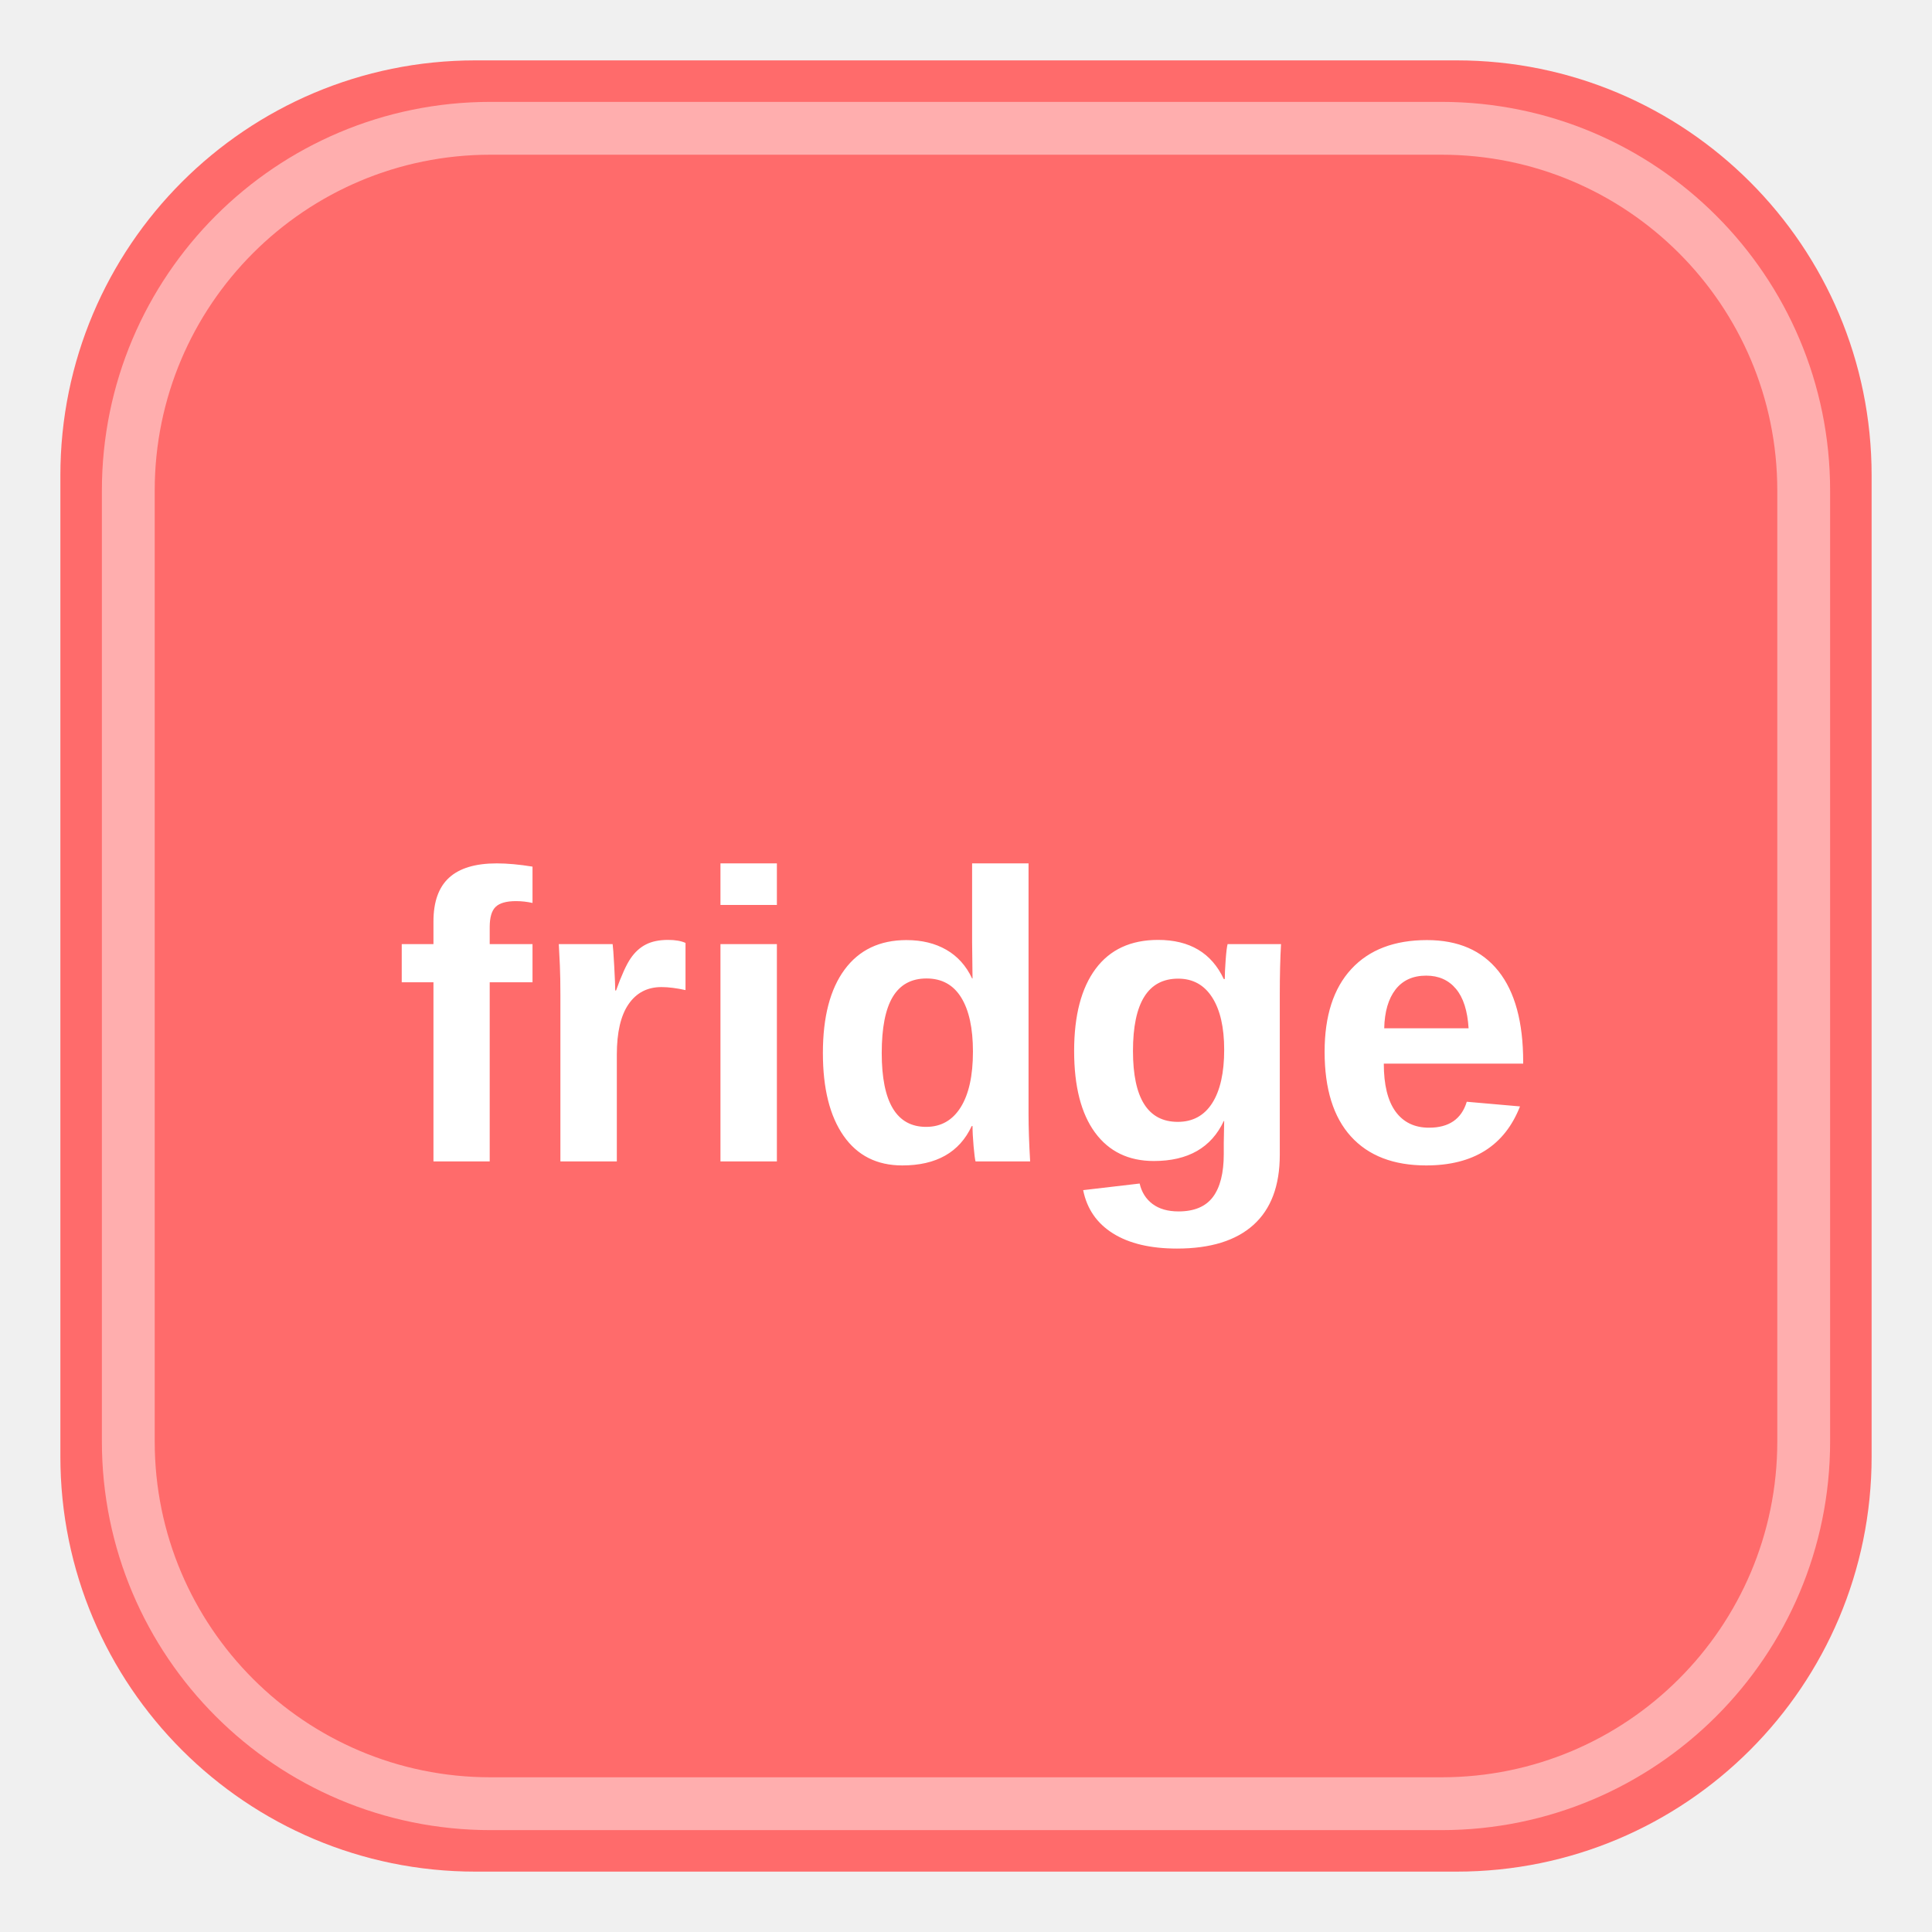
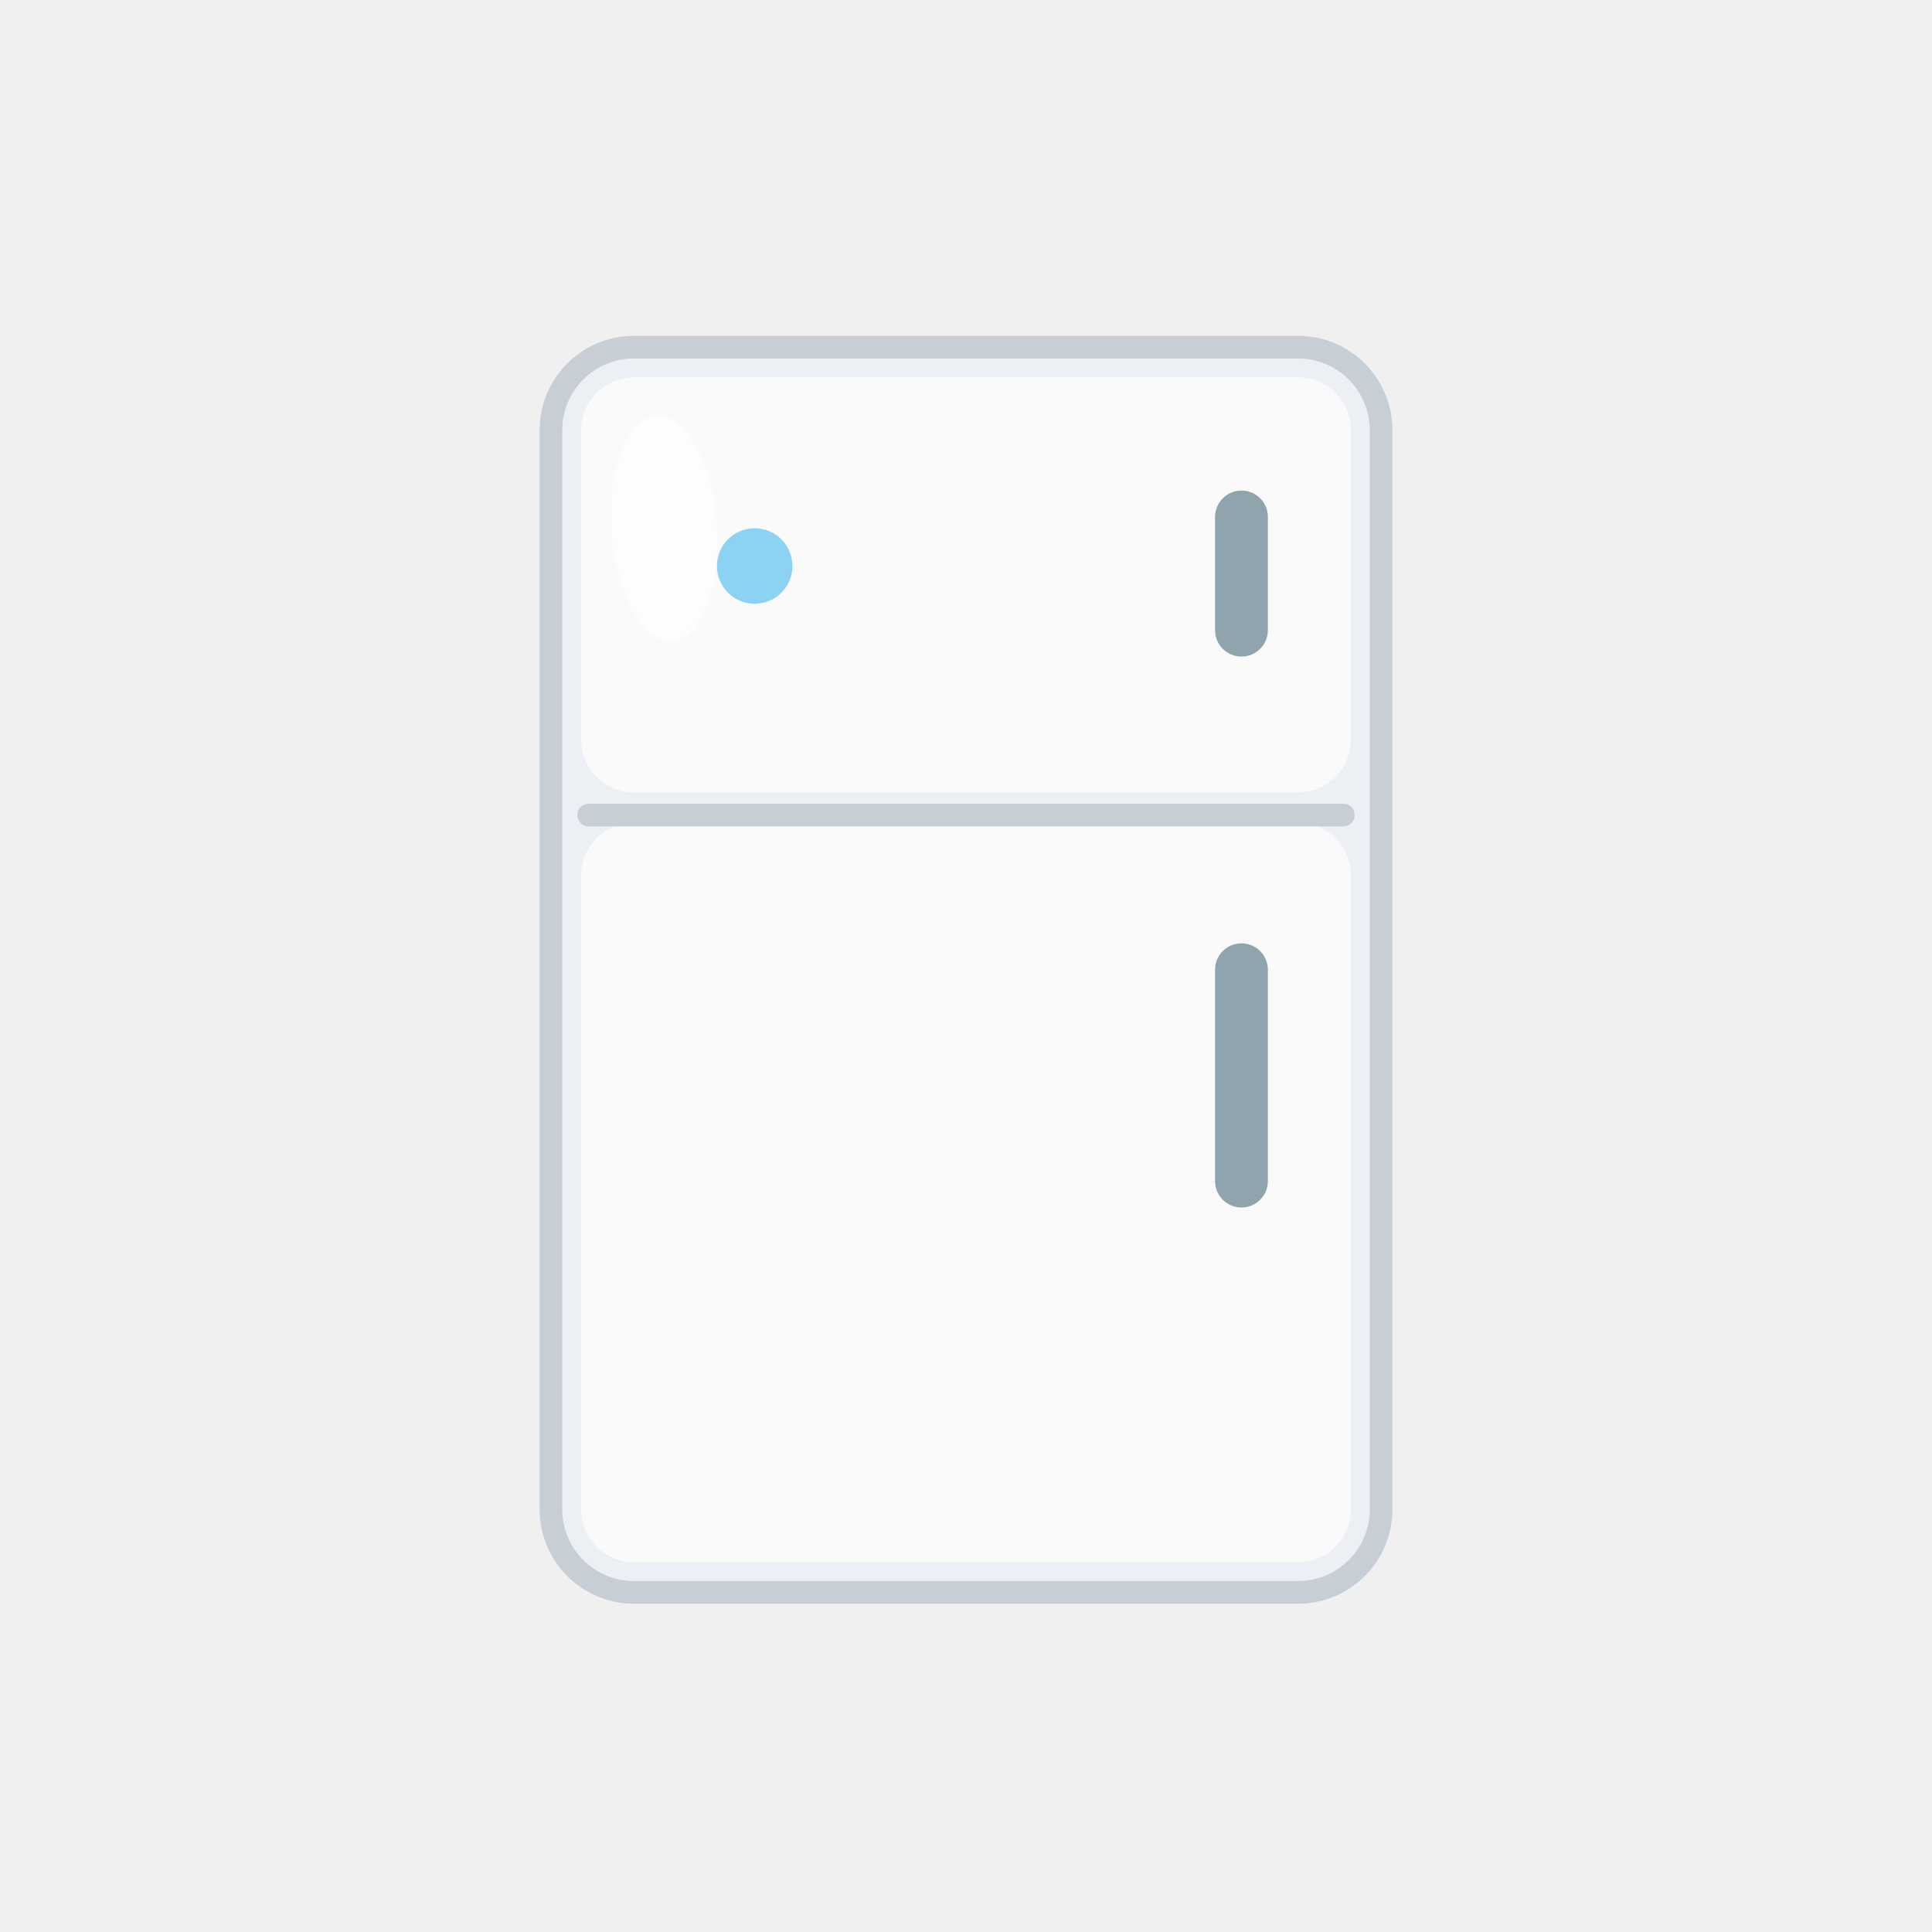
<svg xmlns="http://www.w3.org/2000/svg" width="512" height="512" viewBox="0 0 512 512">
-   <rect x="16" y="16" width="480" height="480" rx="110" fill="#FF6B6B" />
-   <rect x="34" y="34" width="444" height="444" rx="96" fill="none" stroke="rgba(255,255,255,0.45)" stroke-width="14" />
-   <text x="256" y="270" font-family="Arial, Helvetica, sans-serif" font-weight="bold" font-size="109" fill="#FFFFFF" text-anchor="middle" dominant-baseline="central">fridge</text>
+   <rect x="146" y="92" width="220" height="330" rx="22" fill="#ECEFF3" stroke="#C7CED6" stroke-width="6" />
+   <rect x="154" y="100" width="204" height="110" rx="14" fill="#FAFAFA" />
+   <rect x="154" y="218" width="204" height="196" rx="14" fill="#FAFAFA" />
+   <rect x="322" y="130" width="14" height="44" rx="7" fill="#90A4AE" />
+   <rect x="322" y="250" width="14" height="70" rx="7" fill="#90A4AE" />
+   <path d="M156 216 L356 216" stroke="#C7CED6" stroke-width="6" fill="none" stroke-linecap="round" stroke-linejoin="round" opacity="1" />
+   <circle cx="200" cy="150" r="10" fill="#5CC0F0" opacity="0.7" />
+   <ellipse cx="176" cy="140" rx="14" ry="30" fill="#FFFFFF" opacity="0.5" transform="rotate(-4 176 140)" />
</svg>
